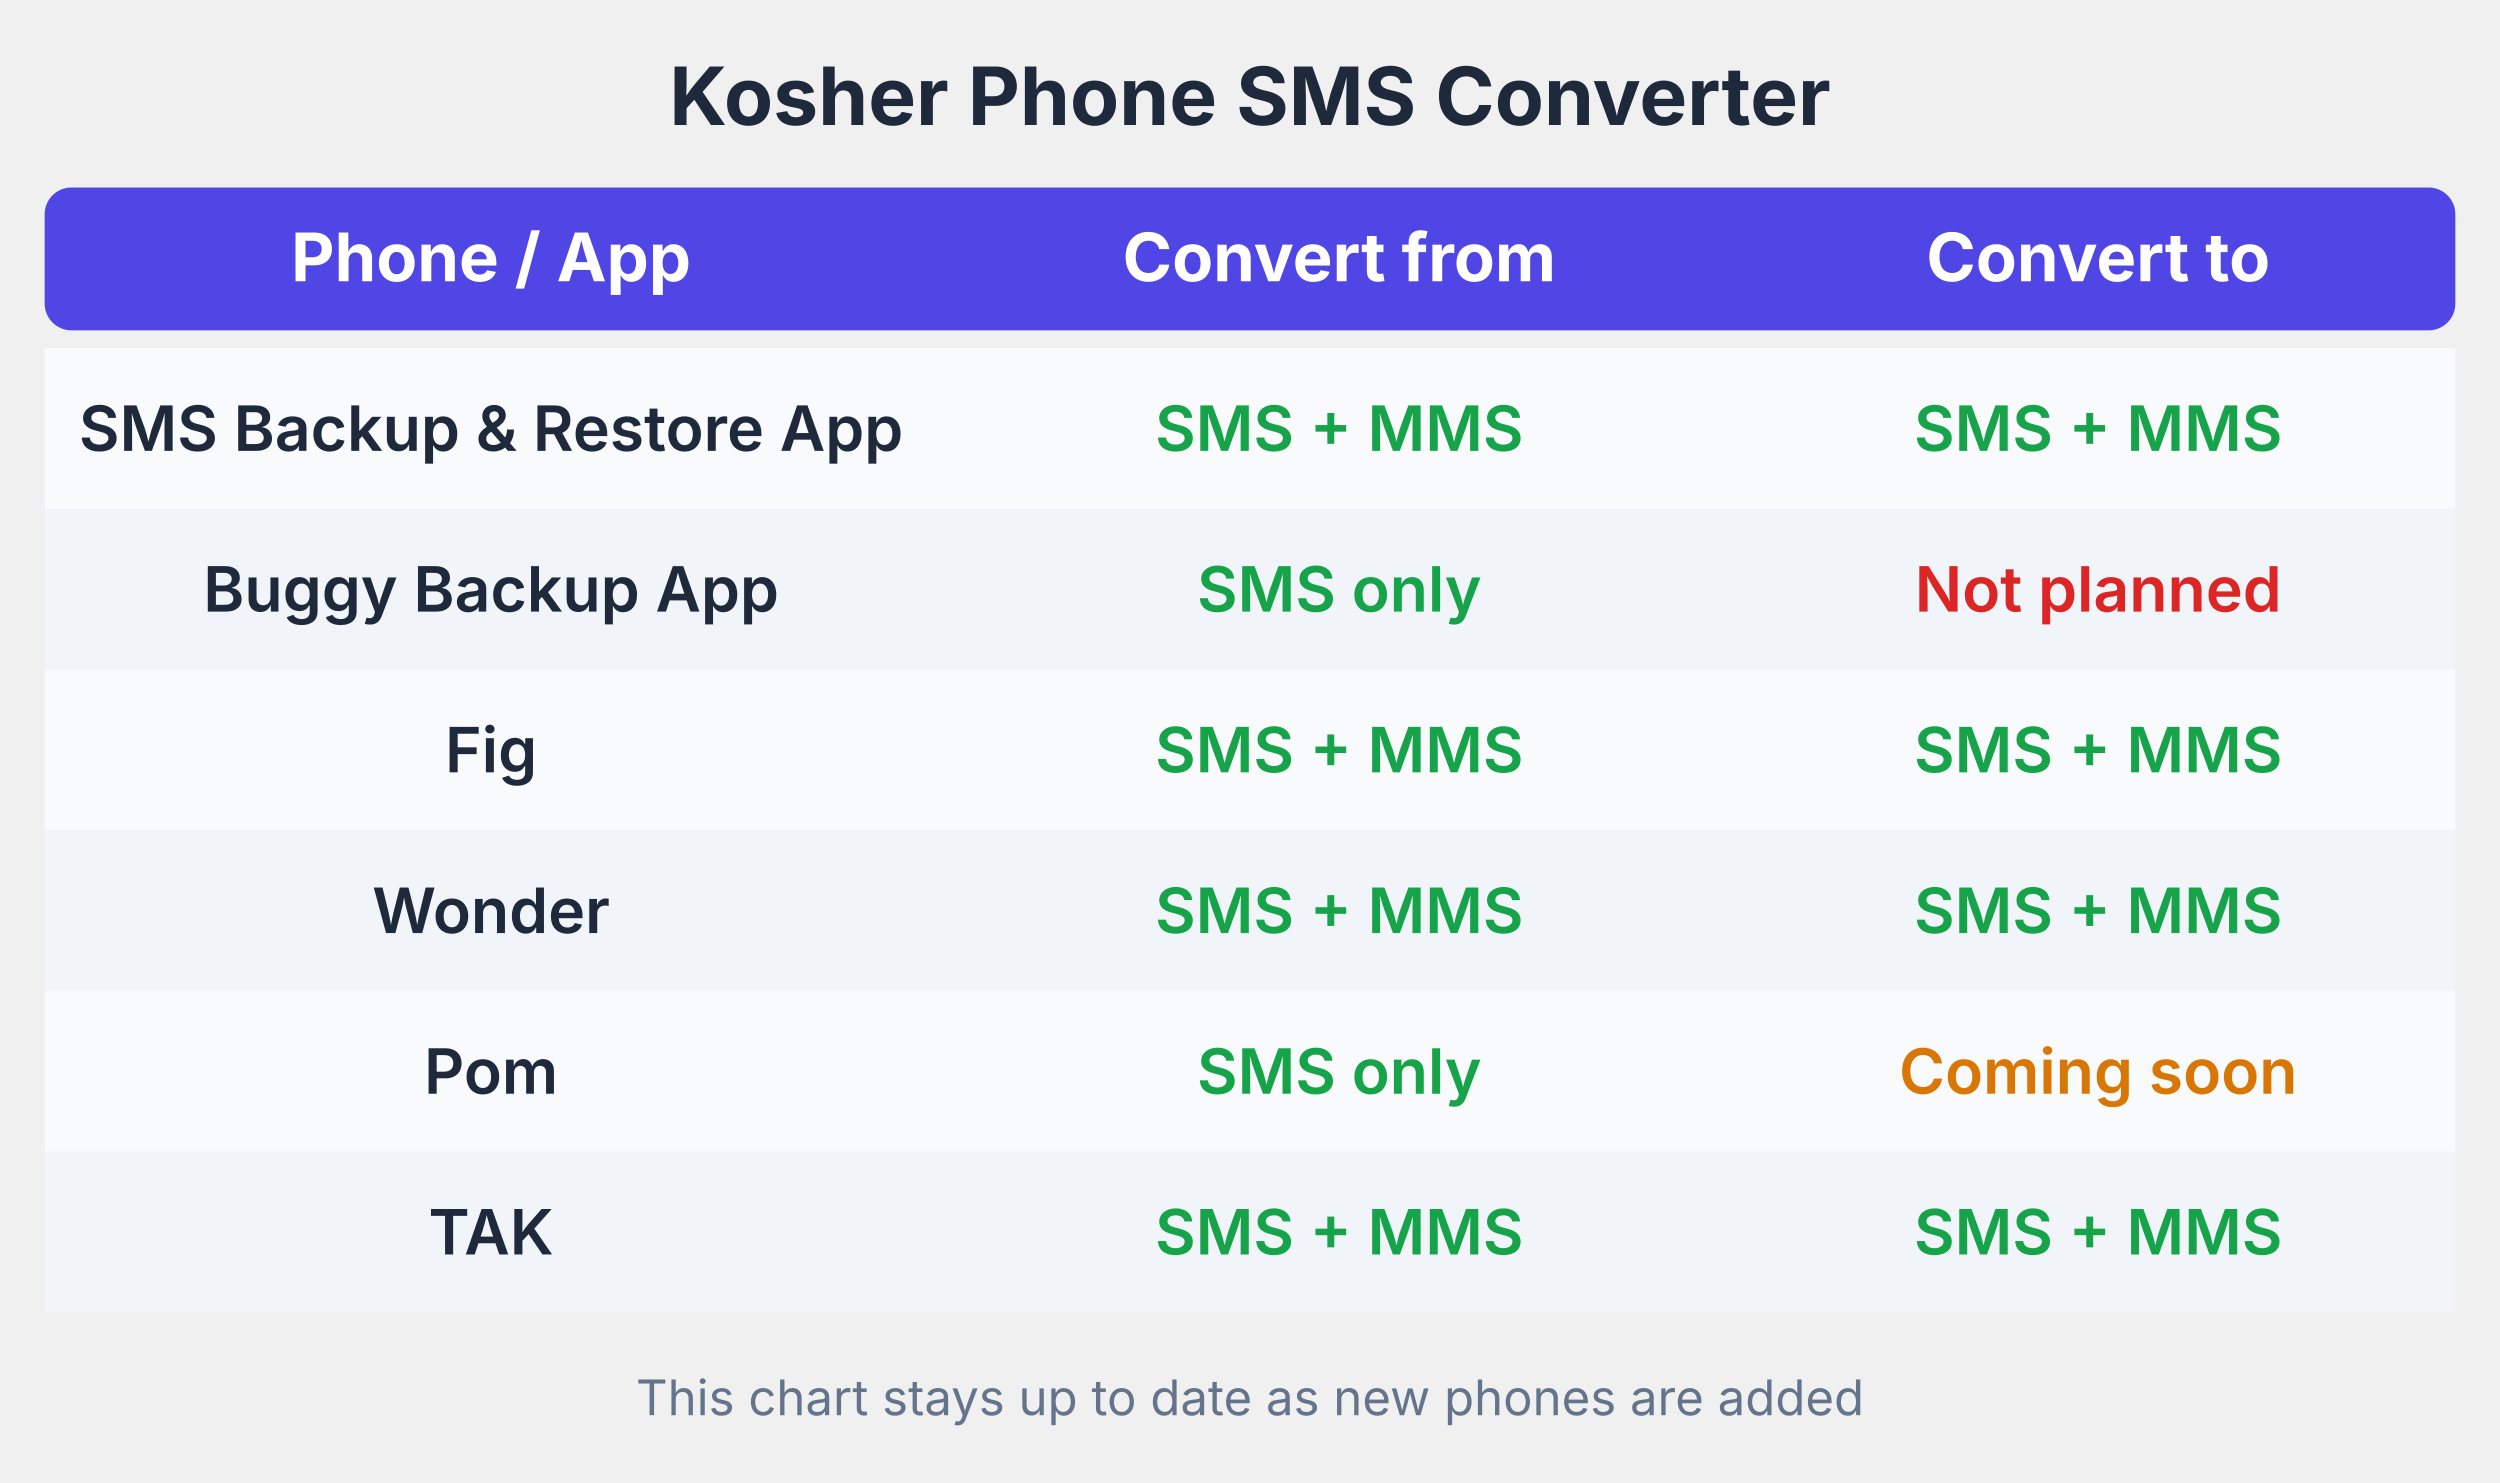
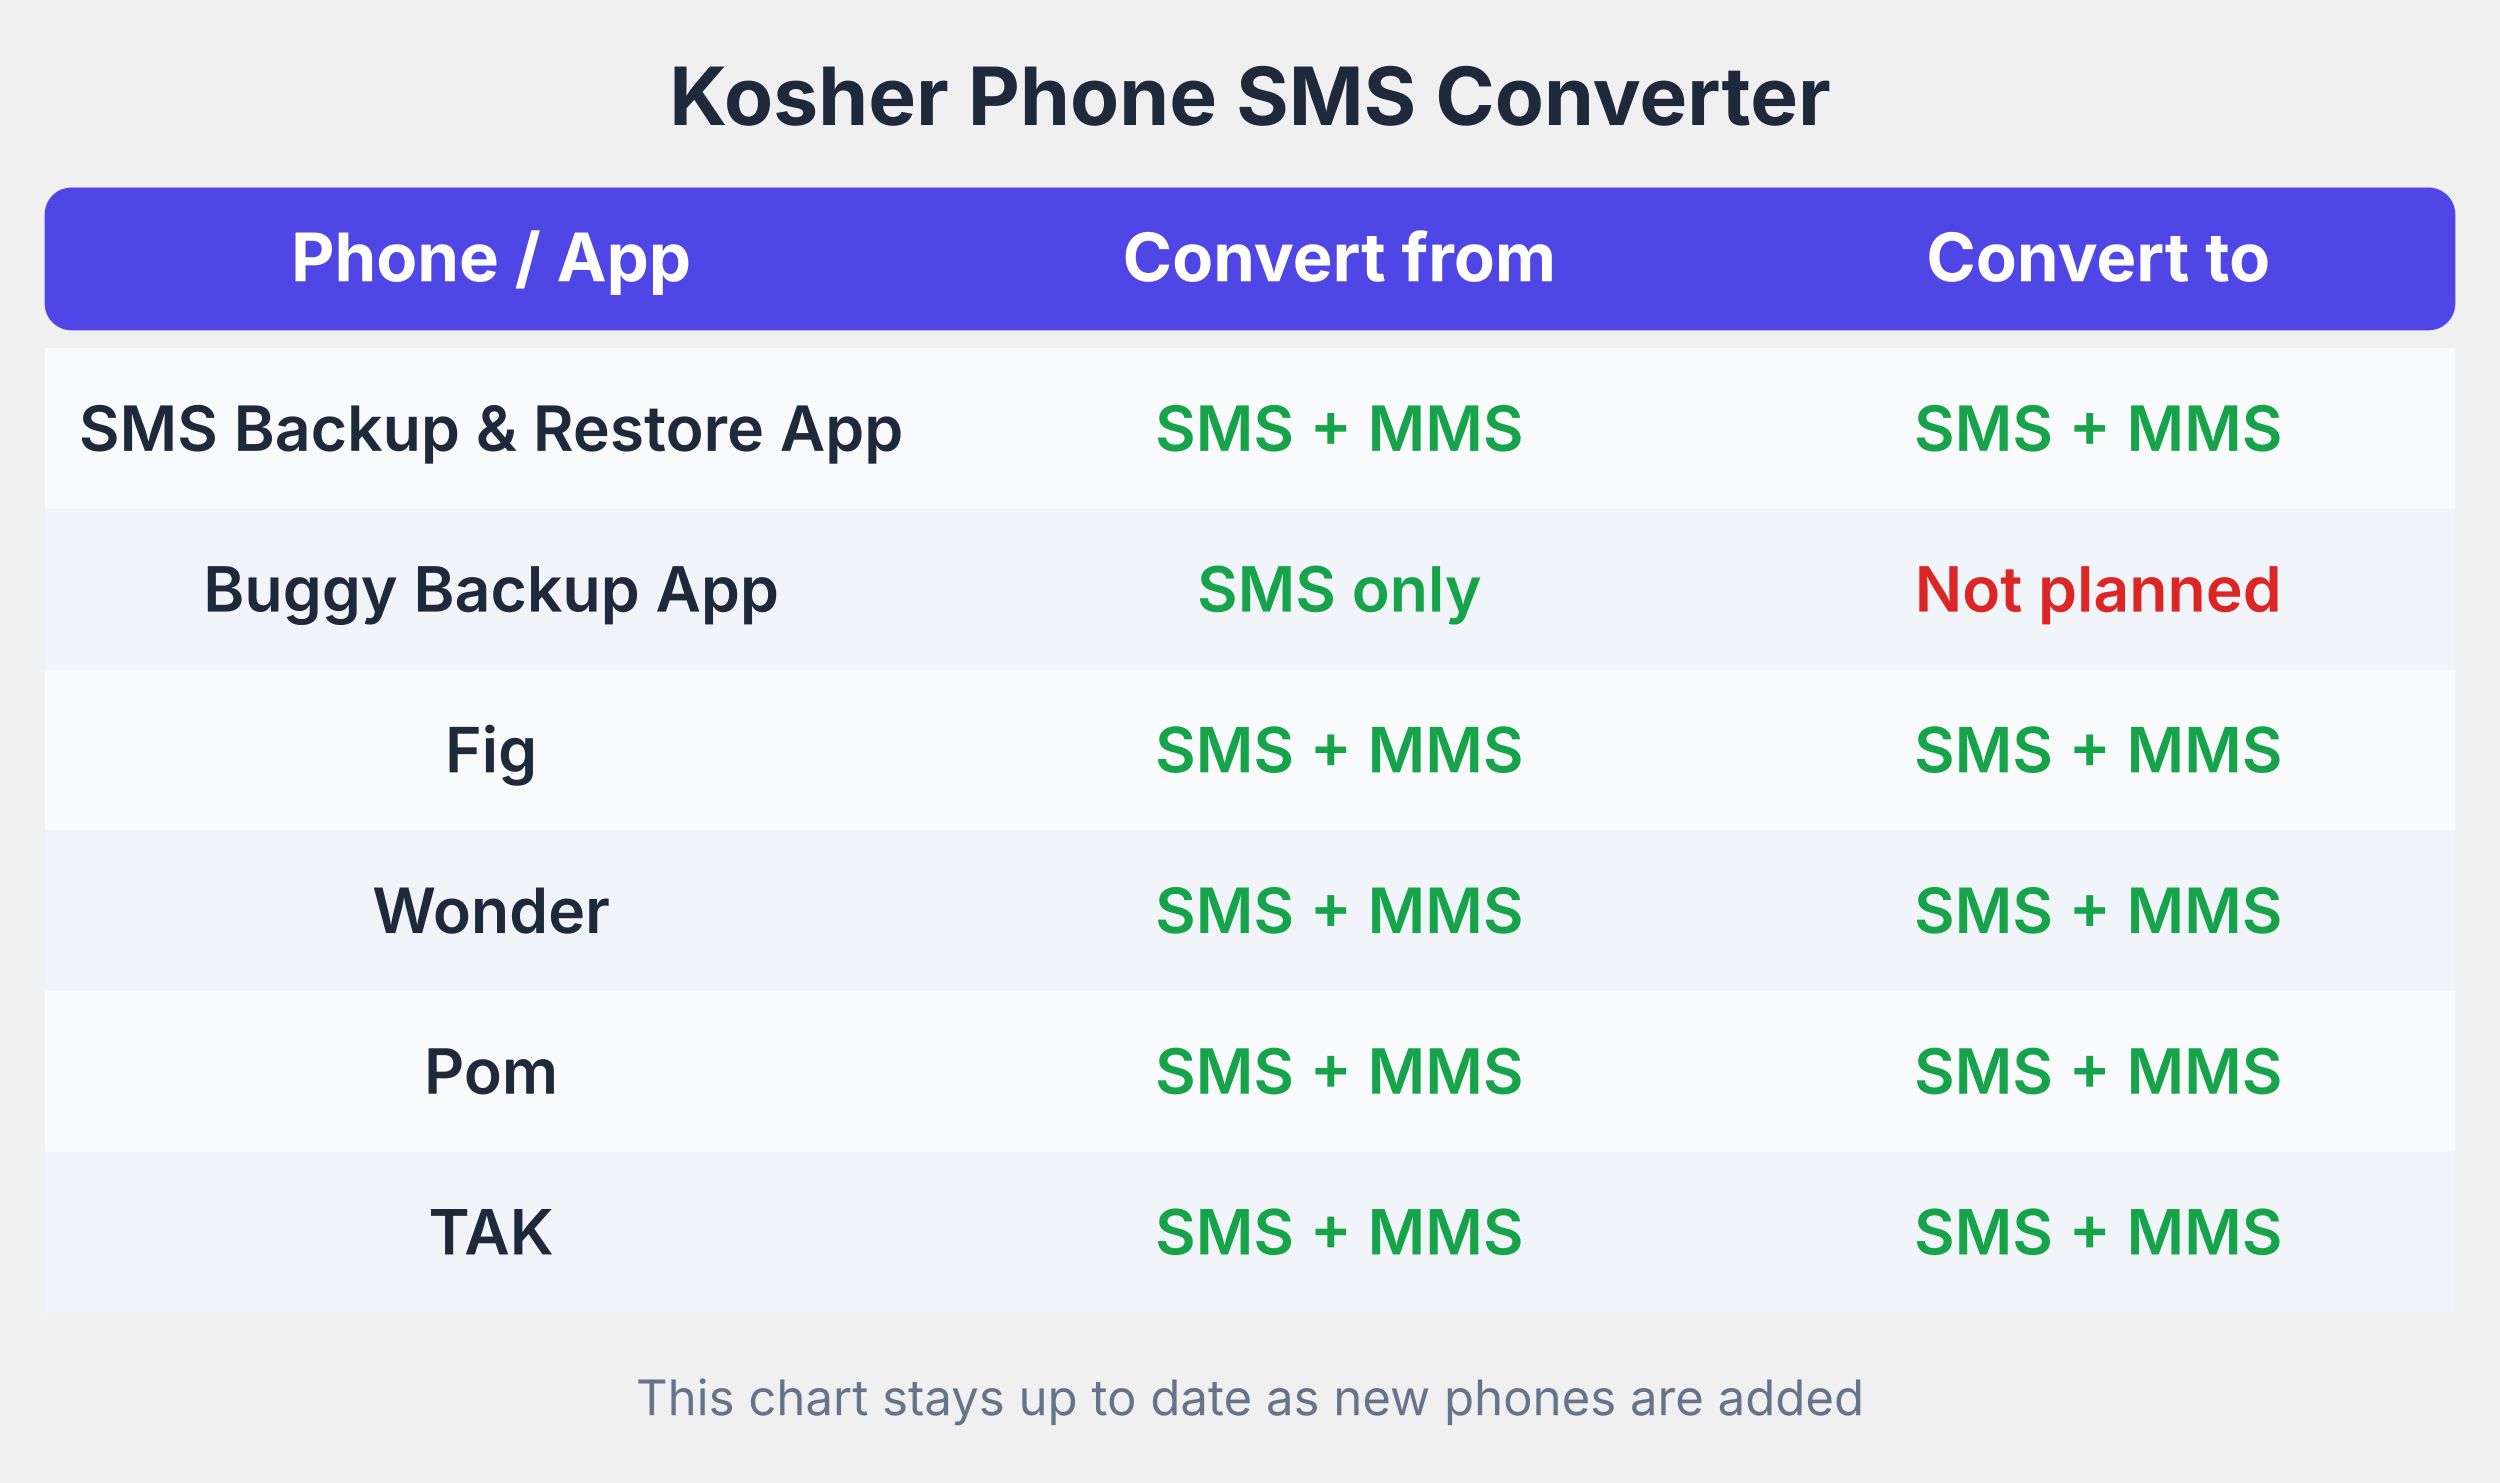
<svg xmlns="http://www.w3.org/2000/svg" width="560" height="332" viewBox="0 0 560 332">
  <style>
    text { font-family: -apple-system, BlinkMacSystemFont, 'Segoe UI', sans-serif; font-size: 14px; fill: #1e293b; }
    .header { font-weight: 700; font-size: 15px; fill: #fff; }
    .phone { font-weight: 600; }
    .phone-sub { font-size: 10px; fill: #64748b; font-weight: 400; }
    .yes { fill: #16a34a; font-weight: 600; }
    .no { fill: #dc2626; font-weight: 600; }
    .warn { fill: #d97706; font-weight: 600; }
    .title { font-size: 18px; font-weight: 700; fill: #1e293b; }
    .footnote { font-size: 11px; fill: #64748b; }
  </style>
  <text x="280" y="28" text-anchor="middle" class="title">Kosher Phone SMS Converter</text>
  <rect x="10" y="42" width="540" height="32" rx="6" fill="#4f46e5" />
  <text x="110" y="63" text-anchor="middle" class="header">Phone / App</text>
  <text x="300" y="63" text-anchor="middle" class="header">Convert from</text>
  <text x="470" y="63" text-anchor="middle" class="header">Convert to</text>
  <rect x="10" y="78" width="540" height="36" rx="0" fill="#f8fafc" />
  <text x="110" y="101" text-anchor="middle" class="phone">SMS Backup &amp; Restore App</text>
  <text x="300" y="101" text-anchor="middle" class="yes">SMS + MMS</text>
  <text x="470" y="101" text-anchor="middle" class="yes">SMS + MMS</text>
  <rect x="10" y="114" width="540" height="36" rx="0" fill="#f1f5f9" />
  <text x="110" y="137" text-anchor="middle" class="phone">Buggy Backup App</text>
  <text x="300" y="137" text-anchor="middle" class="yes">SMS only</text>
  <text x="470" y="137" text-anchor="middle" class="no">Not planned</text>
  <rect x="10" y="150" width="540" height="36" rx="0" fill="#f8fafc" />
  <text x="110" y="173" text-anchor="middle" class="phone">Fig</text>
  <text x="300" y="173" text-anchor="middle" class="yes">SMS + MMS</text>
  <text x="470" y="173" text-anchor="middle" class="yes">SMS + MMS</text>
  <rect x="10" y="186" width="540" height="36" rx="0" fill="#f1f5f9" />
  <text x="110" y="209" text-anchor="middle" class="phone">Wonder</text>
  <text x="300" y="209" text-anchor="middle" class="yes">SMS + MMS</text>
  <text x="470" y="209" text-anchor="middle" class="yes">SMS + MMS</text>
  <rect x="10" y="222" width="540" height="36" rx="0" fill="#f8fafc" />
  <text x="110" y="245" text-anchor="middle" class="phone">Pom</text>
-   <text x="300" y="245" text-anchor="middle" class="yes">SMS only</text>
-   <text x="470" y="245" text-anchor="middle" class="warn">Coming soon</text>
+   <text x="300" y="245" text-anchor="middle" class="yes">SMS + MMS</text>
+   <text x="470" y="245" text-anchor="middle" class="yes">SMS + MMS</text>
  <rect x="10" y="258" width="540" height="36" rx="0" fill="#f1f5f9" />
  <text x="110" y="281" text-anchor="middle" class="phone">TAK</text>
  <text x="300" y="281" text-anchor="middle" class="yes">SMS + MMS</text>
  <text x="470" y="281" text-anchor="middle" class="yes">SMS + MMS</text>
  <text x="280" y="317" text-anchor="middle" class="footnote">This chart stays up to date as new phones are added</text>
</svg>
